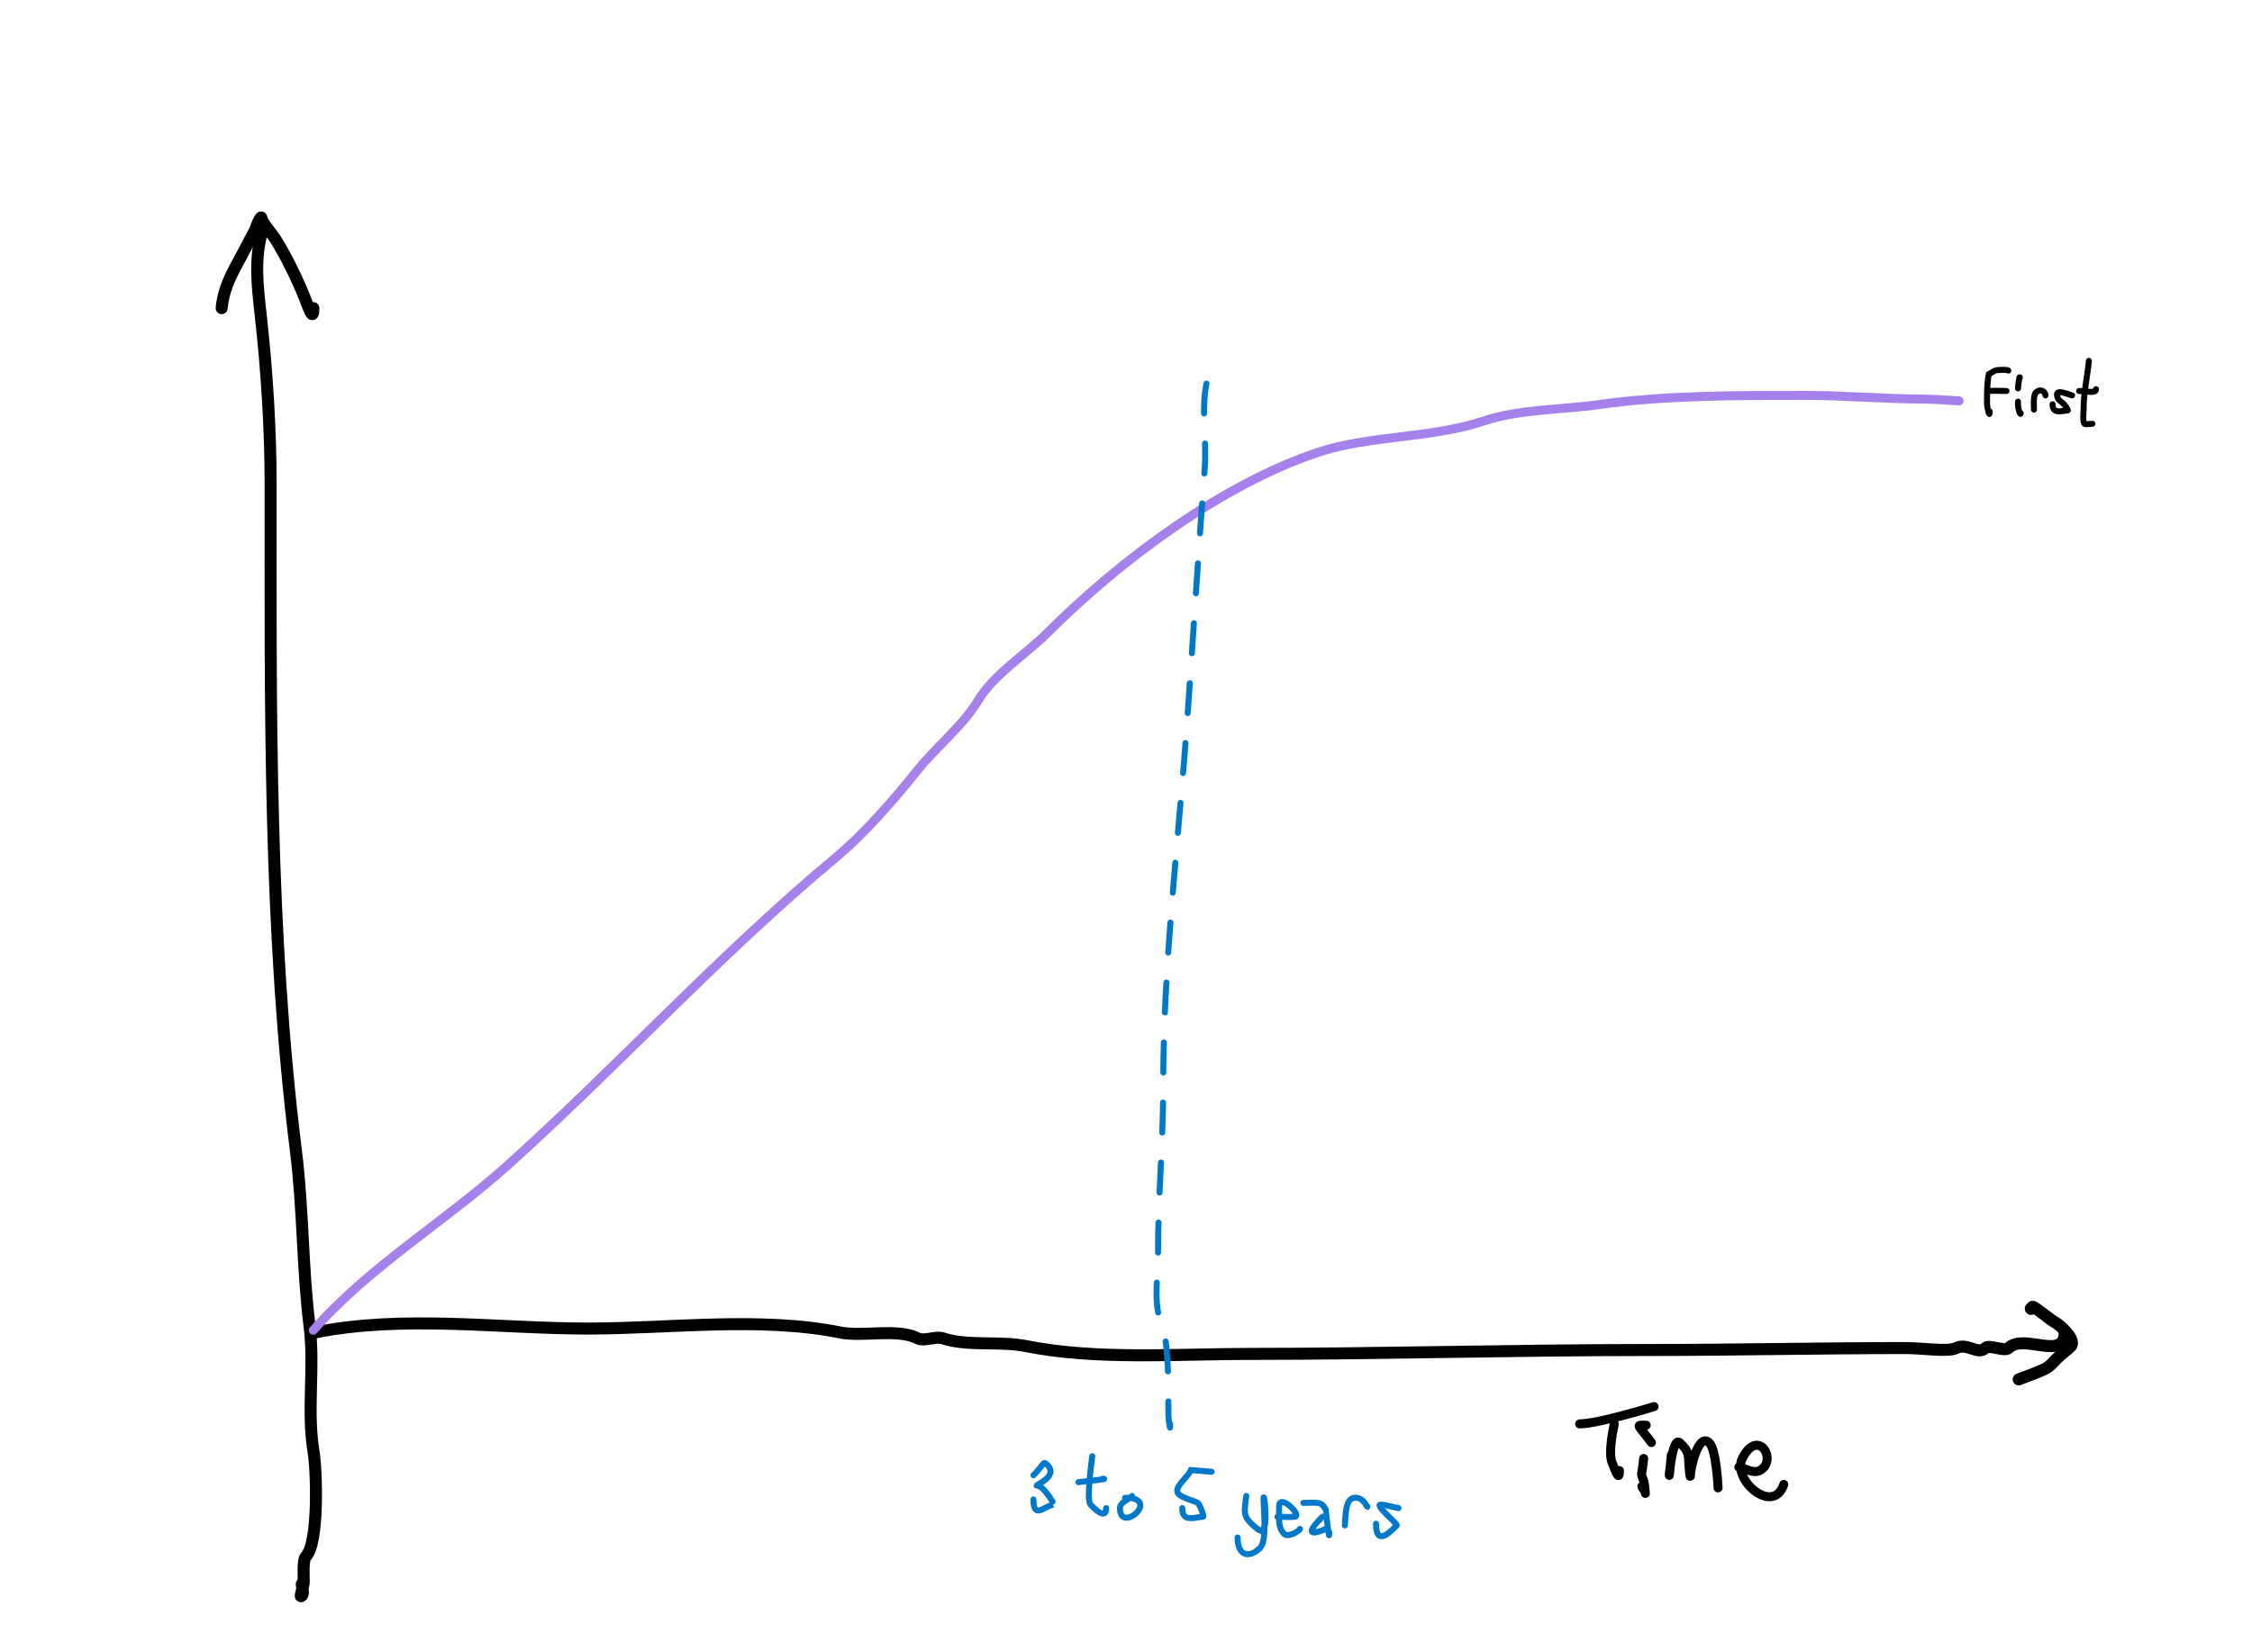
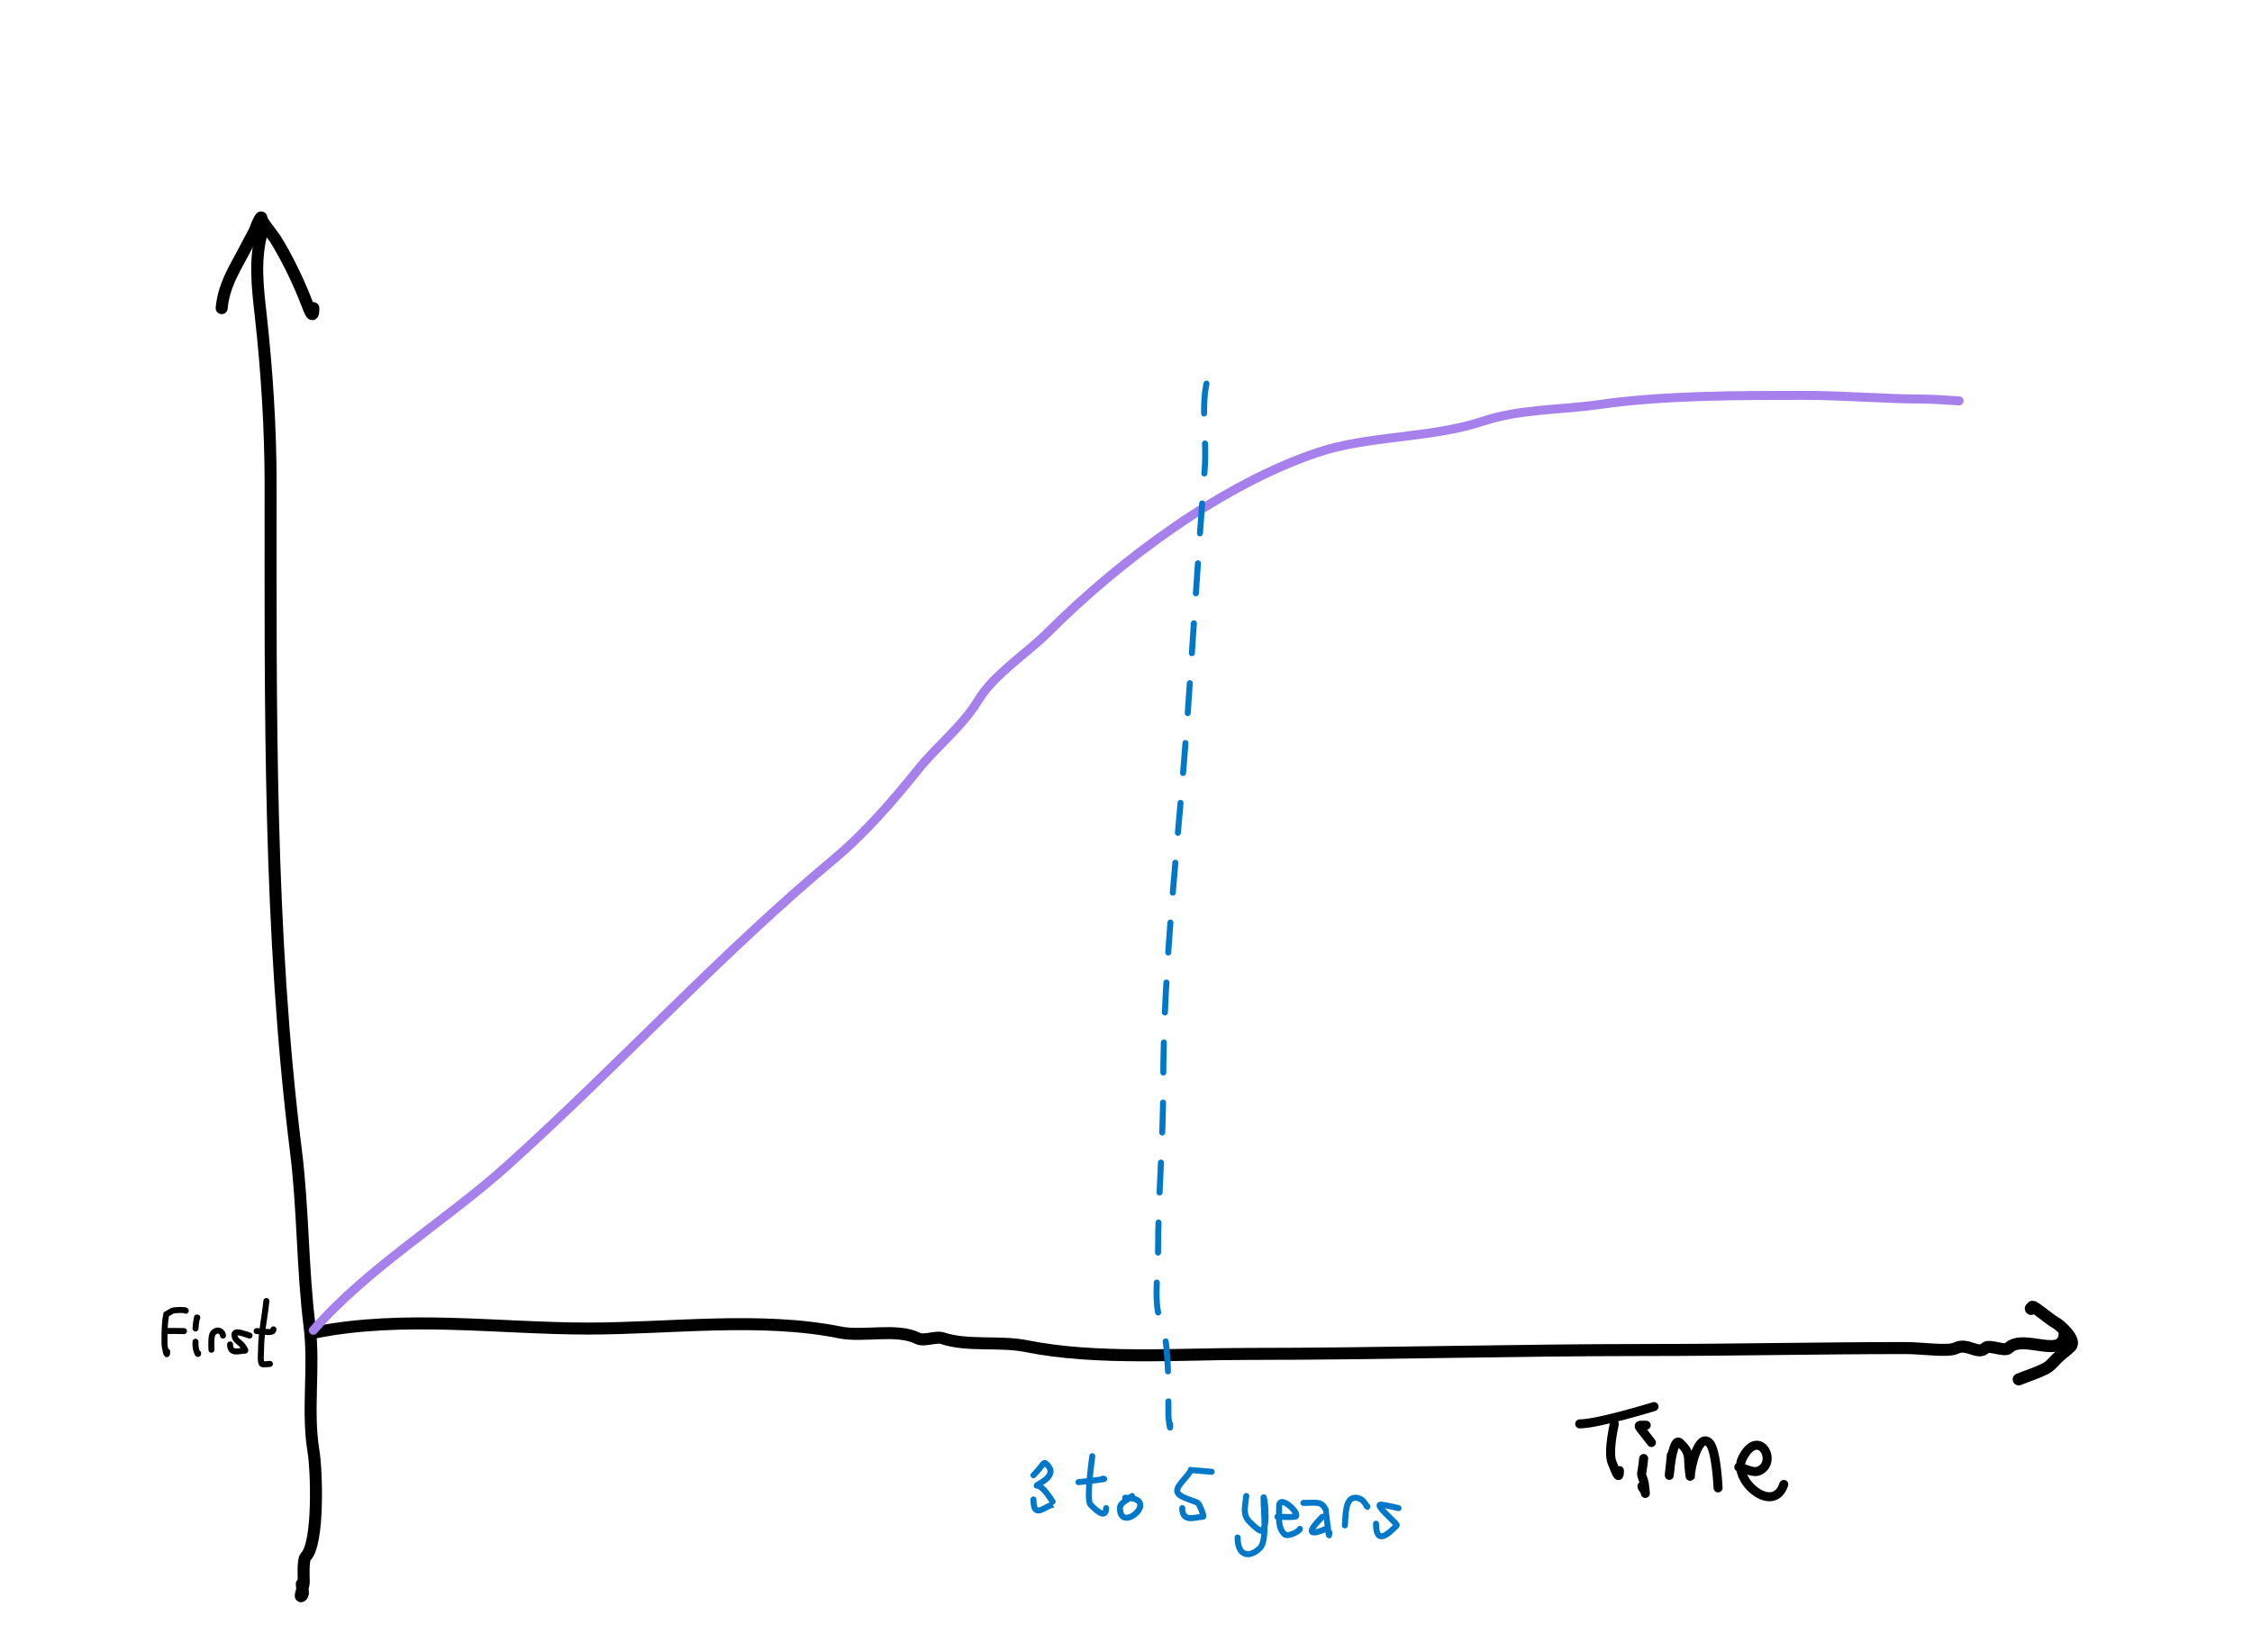
<svg xmlns="http://www.w3.org/2000/svg" xmlns:ns1="https://boxy-svg.com" viewBox="0 0 750 550" width="750px" height="550px">
  <defs>
    <ns1:export>
      <ns1:file format="svg" path="skill_time_graph.svg" />
    </ns1:export>
  </defs>
  <g>
    <path style="stroke: rgb(0, 0, 0); fill: none; stroke-width: 4px; stroke-linecap: round; stroke-linejoin: round;" d="M 73.824 102.619 C 74.574 94.365 78.841 88.551 82.466 81.302 C 83.456 79.321 84.692 77.505 85.347 75.54 C 85.701 74.478 87.075 71.54 87.075 72.66 C 87.075 73.813 90.819 78.189 91.684 79.573 C 95.311 85.376 98.931 92.794 101.478 99.162 C 103.091 103.195 104.359 107.158 104.359 102.619">
      </path>
    <path style="stroke: rgb(0, 0, 0); fill: none; stroke-width: 4px; stroke-linecap: round; stroke-linejoin: round;" d="M 104.922 443.777 C 134.333 437.857 166.213 442.478 195.909 442.478 C 222.999 442.478 253.191 438.422 279.795 443.777 C 287.464 445.32 298.769 442.284 305.608 445.725 C 307.835 446.846 311.613 444.926 313.996 445.725 C 322.166 448.466 332.985 446.56 341.744 448.323 C 365.005 453.005 392.38 450.921 415.952 450.921 C 459.432 450.921 504.271 449.622 548.237 449.622 C 576.904 449.622 605.54 448.973 634.706 448.973 C 640.357 448.973 648.786 450.33 651.483 448.973 C 655.174 447.115 658.76 451.391 661.163 448.973 C 662.453 447.674 667.616 450.272 668.907 448.973 C 673.913 443.933 687.62 453.411 687.62 443.777">
      </path>
    <path style="stroke: rgb(0, 0, 0); fill: none; stroke-width: 4px; stroke-linecap: round; stroke-linejoin: round;" d="M 87.525 76.187 C 84.561 86.066 85.744 95.226 86.876 105.412 C 88.903 123.66 90.123 142.877 90.123 161.265 C 90.123 235.441 89.428 310.274 98.566 383.378 C 100.988 402.756 100.692 422.468 103.112 441.829 C 104.821 455.503 102.151 469.833 104.411 483.394 C 105.46 489.688 106.27 514.007 101.813 518.464 C 100.804 519.473 101.164 525.483 101.164 526.907 C 101.164 528.438 99.432 532.536 100.514 531.453 C 101.355 530.612 100.514 529.1 100.514 527.556">
      </path>
    <path style="stroke: rgb(0, 0, 0); fill: none; stroke-width: 4px; stroke-linecap: round; stroke-linejoin: round;" d="M 672.297 459.41 C 675.369 458.181 678.365 457.24 680.939 455.954 C 682.794 455.026 683.592 453.876 684.971 452.497 C 686.729 450.739 688.094 449.951 689.581 448.464 C 691.771 446.273 685.855 441.128 684.395 440.398 C 682.899 439.65 677.743 435.213 676.906 435.213 C 676.778 435.213 676.33 436.375 676.33 435.789">
      </path>
  </g>
  <g transform="matrix(1, 0, 0, 1, -15.55558, -120.9879)">
    <path style="stroke: rgb(0, 0, 0); fill: none; stroke-width: 3px; stroke-linecap: round; transform-origin: 59.708px 282.559px 0px;" d="M 43.288 273.73 C 41.191 273.101 38.909 271.023 36.95 272.002 C 34.289 273.333 29.977 278.28 32.918 281.22 C 35.646 283.949 40.918 285.188 43.288 287.558 C 43.729 287.999 45.375 292.96 44.44 293.895 C 39.42 298.915 30.613 296.42 30.613 289.862" transform="matrix(0.258819, -0.965926, 0.965926, 0.258819, 0, 0)" />
    <path style="stroke: rgb(0, 0, 0); fill: none; stroke-width: 3px; stroke-linecap: round; transform-origin: 59.708px 282.559px 0px;" d="M 51.354 273.154 C 49.567 279.706 50.201 282.586 50.201 288.71 C 50.201 290.472 50.056 291.876 50.778 293.319 C 51.132 294.027 51.354 296.415 51.354 295.623 C 51.354 295.555 53.658 292.743 53.658 292.743" transform="matrix(0.258819, -0.965926, 0.965926, 0.258819, 0, 0)" />
    <path style="stroke: rgb(0, 0, 0); fill: none; stroke-width: 3px; stroke-linecap: round; transform-origin: 59.708px 282.559px 0px;" d="M 58.843 284.101 C 56.389 286.555 54.388 287.98 52.506 289.862 C 51.428 290.94 59.42 295.047 59.42 295.047" transform="matrix(0.258819, -0.965926, 0.965926, 0.258819, 0, 0)" />
    <path style="stroke: rgb(0, 0, 0); fill: none; stroke-width: 3px; stroke-linecap: round; transform-origin: 59.708px 282.559px 0px;" d="M 65.181 285.253 C 64.719 289.869 69.214 301.243 69.214 295.047" transform="matrix(0.258819, -0.965926, 0.965926, 0.258819, 0, 0)" />
    <path style="stroke: rgb(0, 0, 0); fill: none; stroke-width: 3px; stroke-linecap: round; transform-origin: 59.708px 282.559px 0px;" d="M 64.029 276.611 C 62.718 270.059 62.876 271.65 62.876 269.697" transform="matrix(0.258819, -0.965926, 0.965926, 0.258819, 0, 0)" />
    <path style="stroke: rgb(0, 0, 0); fill: none; stroke-width: 3px; stroke-linecap: round; transform-origin: 59.708px 282.559px 0px;" d="M 76.127 268.545 C 75.603 273.794 73.794 284.015 75.551 289.286 C 76.095 290.916 79.584 301.591 79.584 295.047" transform="matrix(0.258819, -0.965926, 0.965926, 0.258819, 0, 0)" />
    <path style="stroke: rgb(0, 0, 0); fill: none; stroke-width: 3px; stroke-linecap: round; transform-origin: 59.708px 282.559px 0px;" d="M 85.346 267.969 C 84.97 271.722 82.886 283.215 84.769 286.981 C 85.176 287.795 88.802 300.636 88.802 293.895" transform="matrix(0.258819, -0.965926, 0.965926, 0.258819, 0, 0)" />
  </g>
  <g>
    <path style="stroke: rgb(0, 0, 0); fill: none; stroke-width: 3px; stroke-linecap: round;" d="M 526.088 474.224 C 532.206 474.224 550.861 468.463 550.861 468.463" />
    <path style="stroke: rgb(0, 0, 0); fill: none; stroke-width: 3px; stroke-linecap: round;" d="M 537.61 474.224 C 537.092 476.818 535.507 484.42 537.034 487.475 C 537.461 488.328 539.339 494.311 539.339 489.78" />
    <path style="stroke: rgb(0, 0, 0); fill: none; stroke-width: 3px; stroke-linecap: round;" d="M 547.405 485.747 C 546.727 492.522 546.254 489.784 547.405 493.236 C 547.834 494.525 547.981 498.627 547.981 497.269 C 547.981 496.299 546.829 495.78 546.829 494.965" />
    <path style="stroke: rgb(0, 0, 0); fill: none; stroke-width: 3px; stroke-linecap: round;" d="M 549.981 480.436 C 545.229 474.099 544.583 474.675 548.253 474.675" />
    <path style="stroke: rgb(0, 0, 0); fill: none; stroke-width: 3px; stroke-linecap: round;" d="M 556.623 484.594 C 556.431 486.515 556.221 488.434 556.047 490.356 C 555.554 495.774 556.669 477.727 559.503 480.561 C 560.865 481.923 562.384 483.211 562.384 486.323 C 562.384 488.062 562.96 493.247 562.96 491.508 C 562.96 488.986 565.633 476.897 569.298 480.561 C 571.624 482.887 572.178 495.541 572.178 495.541" />
    <path style="stroke: rgb(0, 0, 0); fill: none; stroke-width: 3px; stroke-linecap: round;" d="M 579.092 488.627 C 581.383 489.085 583.916 490.824 586.006 489.78 C 592.269 486.648 585.566 475.104 580.244 485.747 C 576.705 492.825 590.582 504.858 594.071 494.389" />
  </g>
  <g>
    <path style="stroke-width: 3px; stroke-linecap: round; stroke: rgb(166, 129, 235); fill: none;" d="M 104.344 443.049 C 122.831 421.921 148.227 406.857 169.186 387.994 C 206.033 354.832 240.07 317.506 278.072 285.837 C 288.005 277.56 297.707 266.34 305.6 256.474 C 311.8 248.724 320.669 241.759 325.787 233.229 C 330.953 224.619 342.043 217.584 349.032 210.595 C 373.287 186.34 407.201 161.231 438.955 150.647 C 456.045 144.95 476.574 146.059 494.01 140.248 C 506.201 136.184 519.835 136.558 532.548 134.742 C 554.354 131.627 579.368 131.683 601.061 131.683 C 614.371 131.683 627.852 132.907 640.822 132.907 C 643.59 132.907 652.445 133.519 652.445 133.519" />
-     <g>
+     <g transform="matrix(1, 0, 0, 1, -606.9672, 313.1147)">
      <path style="stroke: rgb(0, 0, 0); fill: none; stroke-width: 2px; stroke-linecap: round;" d="M 668.836 123.432 C 668.836 123.012 664.961 123.157 664.411 123.432 C 663.897 123.689 662.346 124.612 662.346 124.612 C 661.671 127.986 661.756 131.219 661.756 134.642 C 661.756 135.259 662.641 139.785 662.641 137.002" />
      <path style="stroke: rgb(0, 0, 0); fill: none; stroke-width: 2px; stroke-linecap: round;" d="M 662.051 130.217 C 663.444 130.078 668.246 130.217 668.246 130.217" />
      <path style="stroke: rgb(0, 0, 0); fill: none; stroke-width: 2px; stroke-linecap: round;" d="M 672.081 133.757 C 671.853 136.032 672.966 138.63 672.966 137.592" />
      <path style="stroke: rgb(0, 0, 0); fill: none; stroke-width: 2px; stroke-linecap: round;" d="M 672.081 129.332 C 672.081 128.136 672.671 124.596 672.671 125.792" />
      <path style="stroke: rgb(0, 0, 0); fill: none; stroke-width: 2px; stroke-linecap: round;" d="M 677.391 136.412 C 677.391 135.619 677.089 131.7 677.981 130.807 C 679.75 129.038 681.226 130.693 681.226 131.692" />
      <path style="stroke: rgb(0, 0, 0); fill: none; stroke-width: 2px; stroke-linecap: round;" d="M 690.076 131.692 C 688.472 131.211 685.061 129.723 685.061 131.397 C 685.061 133.201 686.511 133.732 687.421 134.642 C 687.551 134.772 688.978 136.707 688.601 136.707 C 686.749 136.707 683.586 138.127 683.586 134.642" />
      <path style="stroke: rgb(0, 0, 0); fill: none; stroke-width: 2px; stroke-linecap: round;" d="M 692.436 130.217 C 694.724 130.217 698.041 131.206 698.041 129.627" />
      <path style="stroke: rgb(0, 0, 0); fill: none; stroke-width: 2px; stroke-linecap: round;" d="M 695.681 120.187 C 695.13 125.695 693.911 130.872 693.911 136.412 C 693.911 137.364 693.558 140.484 694.206 141.132 C 694.509 141.435 696.428 141.132 696.861 141.132" />
    </g>
  </g>
  <path style="fill: none; stroke-width: 2px; stroke-linecap: round; stroke-dasharray: 10px; stroke: rgb(0, 120, 201);" d="M 401.798 127.76 C 399.976 136.867 401.946 146.582 401.222 155.993 C 399.095 183.645 397.436 211.3 395.46 238.963 C 392.552 279.672 387.393 320.91 387.393 361.689 C 387.393 380.508 385.665 398.751 385.665 417.578 C 385.665 424.134 384.004 434.999 386.817 440.625 C 388.868 444.727 389.122 459.567 389.122 463.096 C 389.122 466.189 389.122 468.22 389.122 471.163 C 389.122 472.521 389.698 476.554 389.698 475.196 C 389.698 474.264 389.698 472.996 389.698 471.163">
    </path>
  <g style="">
    <path style="fill: none; stroke-linecap: round; stroke-width: 2px; stroke: rgb(0, 120, 201);" d="M 344.18 491.329 C 347.937 487.572 347.297 486.379 348.789 487.872 C 352.799 491.882 344.208 494.786 345.332 494.786 C 347.636 494.786 351.148 501.124 351.094 501.124 C 348.191 501.124 344.18 506.514 344.18 499.396" />
    <path style="fill: none; stroke-linecap: round; stroke-width: 2px; stroke: rgb(0, 120, 201);" d="M 359.161 493.634 C 361.863 493.364 369.943 492.482 367.227 492.482" />
    <path style="fill: none; stroke-linecap: round; stroke-width: 2px; stroke: rgb(0, 120, 201);" d="M 363.77 484.991 C 363.712 485.633 361.676 499.607 363.194 501.124 C 363.855 501.785 368.38 506.73 368.38 502.277" />
    <path style="fill: none; stroke-linecap: round; stroke-width: 2px; stroke: rgb(0, 120, 201);" d="M 377.022 498.243 C 375.678 499.588 372.989 500.375 372.989 502.277 C 372.989 511.142 387.001 498.82 374.717 498.82" />
    <path style="fill: none; stroke-linecap: round; stroke-width: 2px; stroke: rgb(0, 120, 201);" d="M 403.526 490.177 C 403.526 490.177 396.612 489.601 396.612 489.601 C 395.391 492.348 390.453 495.541 392.579 497.667 C 393.766 498.854 397.225 499.702 398.917 500.548 C 399.378 500.779 401.196 505.158 400.646 505.158 C 398.262 505.158 393.731 507.348 393.731 502.277" />
    <path style="fill: none; stroke-linecap: round; stroke-width: 2px; stroke: rgb(0, 120, 201);" d="M 415.05 498.243 C 414.677 501.978 413.745 504.429 416.202 506.886 C 416.586 507.27 419.615 510.388 420.236 509.767 C 421.936 508.066 421.388 505.082 421.388 502.277 C 421.388 501.108 420.812 497.651 420.812 498.82 C 420.812 503.091 422.055 513.133 419.66 515.529 C 416.247 518.941 412.169 518.479 412.169 512.072" />
    <path style="fill: none; stroke-linecap: round; stroke-width: 2px; stroke: rgb(0, 120, 201);" d="M 425.421 505.158 C 427.342 505.158 429.272 505.349 431.183 505.158 C 433.855 504.89 425.997 497.09 425.997 501.7 C 425.997 505.849 425.529 508.723 427.726 510.919 C 428.936 512.13 432.912 509.862 432.912 509.191" />
    <path style="fill: none; stroke-linecap: round; stroke-width: 2px; stroke: rgb(0, 120, 201);" d="M 440.402 505.158 C 431.821 513.738 441.554 509.191 441.554 509.191" />
    <path style="fill: none; stroke-linecap: round; stroke-width: 2px; stroke: rgb(0, 120, 201);" d="M 434.064 500.548 C 438.745 500.548 440.066 499.876 441.554 502.853 C 441.618 502.98 442.707 514.79 442.707 510.343" />
    <path style="fill: none; stroke-linecap: round; stroke-width: 2px; stroke: rgb(0, 120, 201);" d="M 447.892 508.038 C 448.187 505.093 447.839 498.82 451.349 498.82 C 454.637 498.82 455.383 502.802 455.383 501.7" />
    <path style="fill: none; stroke-linecap: round; stroke-width: 2px; stroke: rgb(0, 120, 201);" d="M 465.754 502.277 C 463.833 501.893 461.941 501.319 459.992 501.124 C 457.258 500.851 465.622 507.594 465.178 508.038 C 462.82 510.396 458.264 515.119 458.264 507.462" />
  </g>
  <g style="visibility: hidden;">
    <path style="fill: none; stroke-width: 3px; stroke: rgb(129, 203, 139);" d="M 92.39 319.052 C 92.39 300.592 101.828 282.094 107.37 265.467 C 115.279 241.741 124.69 214.729 140.212 199.206 C 154.346 185.073 180.083 172.385 199.559 167.516 C 209.18 165.111 218.546 160.838 228.368 158.874 C 249.219 154.703 271.054 153.532 291.171 148.502 C 300.615 146.142 312.591 149.237 321.709 146.198 C 327.331 144.324 336.134 147.052 341.299 144.469 C 351.276 139.481 366.508 141.48 377.598 138.707 C 383.3 137.282 391.362 136.979 397.189 136.979 C 399.286 136.979 404.537 137.914 406.407 136.979 C 409.383 135.491 419.803 137.411 421.964 135.25 C 423.823 133.392 438.793 131.793 440.978 131.793 C 444.892 131.793 460.418 130.215 462.873 127.76 C 464.002 126.63 467.713 127.933 469.211 127.184 C 473.638 124.97 484.789 126.586 488.225 123.151 C 489.192 122.184 493.809 123.239 495.139 122.574 C 502.09 119.099 511.195 122.216 518.762 119.693 C 528.174 116.556 539.989 121.069 549.3 117.965 C 554.977 116.072 564.154 119.469 569.466 116.813 C 572.368 115.362 576.178 117.264 579.261 116.236 C 589.516 112.818 602.412 116.236 613.256 116.236 C 623.37 116.236 631.47 116.813 640.912 116.813 C 646.522 116.813 651.86 118.615 651.86 115.084" />
    <path style="fill: none; stroke-width: 3px; stroke: rgb(129, 203, 139);" d="M 92.39 289.09 C 93.805 274.936 100.917 265.814 105.066 253.367 C 113.905 226.849 124.957 205.82 141.941 188.835 C 146.971 183.805 153.144 181.217 159.803 177.888 C 172.747 171.415 184.637 162.892 200.711 158.874 C 208.362 156.961 218.31 153.243 225.487 149.655 C 230.392 147.202 237.912 146.981 243.349 145.622 C 255.71 142.531 266.834 138.946 279.648 134.674 C 306.034 125.878 337.274 127.643 365.499 121.998 C 392.145 116.669 420.58 121.048 446.74 114.508 C 454.942 112.457 464.633 114.882 472.668 112.203 C 482.403 108.958 494.556 112.59 504.358 109.322 C 506.65 108.558 510.282 110.393 512.424 109.322 C 520.901 105.084 533.407 110.011 542.386 107.018 C 549.015 104.808 558.365 105.865 565.433 105.865 C 581.1 105.865 596.121 106.441 610.951 106.441 C 622.496 106.441 632.698 105.865 643.793 105.865 C 645.651 105.865 653.588 104.713 653.588 104.713" />
  </g>
-   <g style="visibility: hidden;">
+   <g style="visibility: hidden;" transform="matrix(1, 0, 0, 1, -640.1639, 211.4754)">
    <path style="stroke: rgb(0, 0, 0); fill: none; stroke-width: 2px; stroke-linecap: round;" d="M 670.298 98.951 C 668.2 98.322 665.508 95.674 663.96 97.222 C 661.257 99.925 657.705 105.331 663.383 108.17 C 666.762 109.859 676.503 104.669 672.602 101.256 C 670.791 99.671 666.264 100.205 666.264 97.799" />
    <path style="stroke: rgb(0, 0, 0); fill: none; stroke-width: 2px; stroke-linecap: round;" d="M 674.907 94.918 C 675.958 94.918 686.058 92.613 683.55 92.613" />
    <path style="stroke: rgb(0, 0, 0); fill: none; stroke-width: 2px; stroke-linecap: round;" d="M 679.516 86.851 C 679.516 89.179 676.675 102.447 678.94 104.713 C 680.864 106.637 684.702 104.713 684.702 104.713" />
    <path style="stroke: rgb(0, 0, 0); fill: none; stroke-width: 2px; stroke-linecap: round;" d="M 685.854 85.699 C 687.152 90.024 687.583 89.862 687.583 92.613 C 687.583 94.466 688.159 95.44 688.159 97.222 C 688.159 98.183 688.159 99.143 688.159 100.103 C 688.159 110.786 689.049 91.199 693.345 95.494 C 694.635 96.784 696.226 108.026 696.226 105.289" />
    <path style="stroke: rgb(0, 0, 0); fill: none; stroke-width: 2px; stroke-linecap: round;" d="M 702.564 100.68 C 704.1 99.527 705.728 98.487 707.173 97.222 C 710.863 93.994 703.946 90.425 701.411 95.494 C 697.036 104.244 707.411 108.508 712.359 103.56" />
    <path style="stroke: rgb(0, 0, 0); fill: none; stroke-width: 2px; stroke-linecap: round;" d="M 712.935 97.222 C 713.319 99.335 713.734 101.442 714.087 103.56 C 715.248 110.526 713.265 96.892 715.816 94.342 C 717.539 92.618 721.578 96.646 721.578 96.646" />
  </g>
  <path style="fill: none; stroke-width: 2px; stroke-linecap: round; stroke-dasharray: 10px; stroke: rgb(0, 120, 201); visibility: hidden;" d="M 110.827 192.292 C 110.827 234.422 111.98 276.833 111.98 319.052 C 111.98 329.039 111.98 339.026 111.98 349.013 C 111.98 353.542 110.695 358.412 111.98 362.265 C 113.305 366.241 110.435 372.611 111.98 377.246 C 113.179 380.845 110.297 386.557 111.98 389.922 C 116.844 399.651 111.082 414.631 116.013 424.492 C 117.822 428.111 115.276 434.703 117.741 437.168 C 119.289 438.716 118.48 444.407 119.47 446.387 C 123.114 453.674 121.775 465.364 121.775 474.044 C 121.775 477.039 122.373 482.664 120.622 484.415 C 117.971 487.066 121.775 498.82 121.775 498.82">
    </path>
  <g style="visibility: hidden;">
    <path style="fill: none; stroke-width: 2px; stroke-linecap: round; stroke: rgb(0, 120, 201);" d="M 112.556 517.257 C 113.324 515.529 114.158 513.828 114.861 512.072 C 117.949 504.35 115.437 523.595 115.437 523.595" />
    <path style="fill: none; stroke-width: 2px; stroke-linecap: round; stroke: rgb(0, 120, 201);" d="M 112.556 526.476 C 115.19 525.686 120.622 524.748 120.622 524.748" />
    <path style="fill: none; stroke-width: 2px; stroke-linecap: round; stroke: rgb(0, 120, 201);" d="M 131.57 518.986 C 131.112 521.277 128.765 527.552 130.417 525.9 C 131.586 524.732 133.298 520.215 133.298 521.867 C 133.298 524.588 136.147 527.085 138.484 524.748 C 141.674 521.558 138.73 518.41 137.908 518.41" />
    <path style="fill: none; stroke-width: 2px; stroke-linecap: round; stroke: rgb(0, 120, 201);" d="M 143.093 520.714 C 155.489 523.194 147.312 510.272 143.67 523.019 C 143.069 525.122 151.736 527.249 151.736 524.748" />
    <path style="fill: none; stroke-width: 2px; stroke-linecap: round; stroke: rgb(0, 120, 201);" d="M 154.041 521.291 C 162.183 515.184 156.955 514.92 153.465 518.41 C 149.412 522.462 161.531 527.219 161.531 523.019" />
    <path style="fill: none; stroke-width: 2px; stroke-linecap: round; stroke: rgb(0, 120, 201);" d="M 164.412 504.581 C 164.412 510.892 164.988 525.324 164.988 525.324" />
    <path style="fill: none; stroke-width: 2px; stroke-linecap: round; stroke: rgb(0, 120, 201);" d="M 169.021 517.833 C 160.508 526.347 163.225 520.103 166.717 523.595 C 167.621 524.5 168.361 525.324 170.174 525.324" />
    <path style="fill: none; stroke-width: 2px; stroke-linecap: round; stroke: rgb(0, 120, 201);" d="M 179.393 520.138 C 183.759 520.575 192.645 520.714 192.645 520.714" />
    <path style="fill: none; stroke-width: 2px; stroke-linecap: round; stroke: rgb(0, 120, 201);" d="M 209.354 518.41 C 204.894 517.518 197.807 519.538 203.016 524.748 C 204.46 526.192 209.354 524.172 209.354 524.172" />
    <path style="fill: none; stroke-width: 2px; stroke-linecap: round; stroke: rgb(0, 120, 201);" d="M 219.149 523.019 C 217.259 523.859 214.85 523.861 213.387 525.324 C 209.63 529.081 218.573 531.609 218.573 531.086 C 218.573 529.797 220.301 527.629 220.301 527.629" />
    <path style="fill: none; stroke-width: 2px; stroke-linecap: round; stroke: rgb(0, 120, 201);" d="M 215.692 518.41 C 217.654 519.282 221.454 519.143 221.454 521.291 C 221.454 524.82 221.454 527.629 221.454 527.629" />
    <path style="fill: none; stroke-width: 2px; stroke-linecap: round; stroke: rgb(0, 120, 201);" d="M 226.063 521.867 C 225.871 523.787 225.662 525.706 225.487 527.629 C 224.987 533.126 225.406 516.6 228.368 519.562 C 230.661 521.855 230.167 522.007 231.825 525.324 C 231.963 525.6 231.728 530.509 231.825 530.509 C 232.871 530.509 232.401 528.781 232.401 528.781" />
    <path style="fill: none; stroke-width: 2px; stroke-linecap: round; stroke: rgb(0, 120, 201);" d="M 249.687 530.509 C 249.302 528.589 248.885 526.675 248.534 524.748 C 247.586 519.532 250.428 519.728 252.567 521.867 C 253.024 522.324 253.144 527.629 253.144 527.629 C 253.144 527.629 255.448 520.186 255.448 520.714 C 255.448 521.079 258.062 523.328 258.329 523.595 C 259.227 524.493 258.905 529.865 258.905 529.933 C 258.905 530.509 258.905 532.238 258.905 531.662 C 258.905 531.44 258.905 529.933 258.905 529.933" />
    <path style="fill: none; stroke-width: 2px; stroke-linecap: round; stroke: rgb(0, 120, 201);" d="M 266.972 521.867 C 265.435 523.019 262.363 523.403 262.363 525.324 C 262.363 529.29 265.872 532.761 268.7 529.933 C 268.727 529.906 270.188 524.051 269.277 523.595 C 267.809 522.861 264.667 521.867 264.667 521.867" />
    <path style="fill: none; stroke-width: 2px; stroke-linecap: round; stroke: rgb(0, 120, 201);" d="M 278.496 523.019 C 276.767 523.787 274.963 524.405 273.31 525.324 C 272.134 525.977 276.305 533.853 279.648 530.509 C 282.01 528.147 279.914 516.637 278.496 513.8 C 278.431 513.671 275.325 506.596 277.343 508.615" />
    <path style="fill: none; stroke-width: 2px; stroke-linecap: round; stroke: rgb(0, 120, 201);" d="M 284.833 521.867 C 284.798 522.218 283.592 530.509 285.986 530.509 C 287.201 530.509 289.443 532.876 289.443 531.662 C 289.443 530.746 287.714 530.111 287.714 528.781" />
    <path style="fill: none; stroke-width: 2px; stroke-linecap: round; stroke: rgb(0, 120, 201);" d="M 285.634 515.161 C 285.028 513.798 283.342 510.759 284.834 510.759" />
    <path style="fill: none; stroke-width: 2px; stroke-linecap: round; stroke: rgb(0, 120, 201);" d="M 300.964 511.81 C 299.088 512.643 297.131 513.314 295.337 514.31 C 295.088 514.449 296.332 522.808 296.587 523.063 C 298.655 525.131 294.287 531.816 297.212 531.816 C 298.072 531.816 297.446 529.315 296.587 529.315" />
    <path style="fill: none; stroke-width: 2px; stroke-linecap: round; stroke: rgb(0, 120, 201);" d="M 292.211 525.564 C 292.764 525.318 301.589 521.813 301.589 521.813 C 301.852 522.999 302.479 528.33 303.464 529.315 C 303.738 529.589 307.841 532.52 307.841 531.191 C 307.841 530.266 309.162 528.62 309.716 528.065 C 309.795 527.986 309.312 522.033 310.341 523.063 C 311.302 524.024 310.341 530.446 310.341 531.816 C 310.341 533.9 312.425 538.068 310.341 538.068 C 307.05 538.068 302.214 540.208 302.214 535.567" />
  </g>
  <path style="fill: none; stroke-width: 2px; stroke-linecap: round; stroke-dasharray: 10px; stroke: rgb(0, 120, 201); visibility: hidden;" d="M 154.617 153.112 C 152.297 176.312 150.584 199.415 150.584 222.83 C 150.584 229.711 147.929 242.297 150.584 247.605 C 154.24 254.918 148.715 268.94 150.584 276.414 C 152.712 284.929 150.456 292.806 151.736 301.766 C 154.12 318.455 154.617 337.017 154.617 353.622 C 154.617 376.19 154.617 400.217 154.617 421.612 C 154.617 429.301 155.769 434.869 155.769 443.506 C 155.769 445.521 156.319 461.84 156.319 460.21">
    </path>
  <g transform="matrix(1, 0, 0, 1, 8.140557, 3.618026)" style="visibility: hidden;">
    <path style="fill: none; stroke-width: 2px; stroke-linecap: round; stroke: rgb(0, 120, 201);" d="M 139.038 472.422 C 140.705 470.964 142.473 469.612 144.04 468.046 C 144.629 467.457 144.04 464.712 144.04 465.545 C 144.04 469.653 144.04 473.219 144.04 476.799 C 144.04 478.674 144.04 484.301 144.04 482.426 C 144.04 481.8 144.04 480.55 144.04 480.55" />
    <path style="fill: none; stroke-width: 2px; stroke-linecap: round; stroke: rgb(0, 120, 201);" d="M 140.288 483.051 C 142.416 483.051 149.666 483.676 149.666 483.676" />
    <path style="fill: none; stroke-width: 2px; stroke-linecap: round; stroke: rgb(0, 120, 201);" d="M 156.544 484.926 C 156.223 483.325 154.042 472.422 157.169 472.422 C 159.803 472.422 160.92 475.406 160.92 477.424 C 160.92 478.898 161.545 483.274 161.545 481.8 C 161.545 479.941 161.617 471.797 162.796 471.797 C 167.12 471.797 167.172 489.469 167.172 483.676" />
    <path style="fill: none; stroke-width: 2px; stroke-linecap: round; stroke: rgb(0, 120, 201);" d="M 176.55 474.923 C 174.466 475.132 172.352 475.138 170.298 475.548 C 168.669 475.874 171.398 488.828 175.299 484.926 C 175.967 484.258 180.115 479.739 177.8 477.424 C 176.541 476.165 172.799 475.548 172.799 475.548" />
    <path style="fill: none; stroke-width: 2px; stroke-linecap: round; stroke: rgb(0, 120, 201);" d="M 183.427 477.424 C 183.01 479.508 182.557 481.585 182.177 483.676 C 180.207 494.508 183.297 472.917 186.553 476.174 C 188.794 478.414 187.587 481.367 189.054 484.301 C 189.613 485.419 189.054 489.303 189.054 488.052 C 189.054 487.48 189.679 485.551 189.679 485.551" />
    <path style="fill: none; stroke-width: 2px; stroke-linecap: round; stroke: rgb(0, 120, 201);" d="M 190.304 475.548 C 193.354 474.938 201.558 473.98 201.558 472.422" />
    <path style="fill: none; stroke-width: 2px; stroke-linecap: round; stroke: rgb(0, 120, 201);" d="M 195.306 461.794 C 195.306 465.388 193.059 482.054 195.931 484.926 C 198.621 487.617 201.558 483.051 201.558 483.051" />
    <path style="fill: none; stroke-width: 2px; stroke-linecap: round; stroke: rgb(0, 120, 201);" d="M 202.808 459.918 C 204.56 465.76 205.309 470.811 205.309 476.799 C 205.309 478.846 205.934 480.42 205.934 482.426 C 205.934 483.467 205.934 486.593 205.934 485.551 C 205.934 484.545 209.433 475.921 210.936 477.424 C 213.53 480.019 215.312 492.03 215.312 488.052" />
    <path style="fill: none; stroke-width: 2px; stroke-linecap: round; stroke: rgb(0, 120, 201);" d="M 220.939 478.049 C 222.49 478.049 234.693 479.086 234.693 477.424" />
    <path style="fill: none; stroke-width: 2px; stroke-linecap: round; stroke: rgb(0, 120, 201);" d="M 254.699 474.923 C 253.032 476.174 249.698 476.59 249.698 478.674 C 249.698 483.958 257.825 481.175 257.825 481.175" />
    <path style="fill: none; stroke-width: 2px; stroke-linecap: round; stroke: rgb(0, 120, 201);" d="M 265.327 478.049 C 254.787 485.954 267.203 484.753 267.203 481.175" />
    <path style="fill: none; stroke-width: 2px; stroke-linecap: round; stroke: rgb(0, 120, 201);" d="M 260.326 473.048 C 268.823 474.747 265.358 474.329 268.453 477.424 C 269.298 478.268 267.38 483.676 267.828 483.676 C 268.767 483.676 269.079 482.426 269.079 482.426" />
    <path style="fill: none; stroke-width: 2px; stroke-linecap: round; stroke: rgb(0, 120, 201);" d="M 272.83 478.674 C 272.83 497.281 271.274 468.366 277.206 474.298 C 278.733 475.825 279.082 478.07 279.082 481.175 C 279.082 482.634 279.082 487.01 279.082 485.551 C 279.082 485.282 278.457 483.676 278.457 483.676" />
    <path style="fill: none; stroke-width: 2px; stroke-linecap: round; stroke: rgb(0, 120, 201);" d="M 295.337 478.674 C 295.834 481.16 294.794 484.384 296.587 486.177 C 298.517 488.106 300.348 480.54 300.964 479.925 C 301.614 479.274 302.69 484.777 302.839 484.926 C 304.326 486.413 306.127 484.764 307.216 483.676 C 308.368 482.524 306.225 475.548 305.965 475.548 C 304.823 475.548 305.965 476.799 305.965 476.799" />
    <path style="fill: none; stroke-width: 2px; stroke-linecap: round; stroke: rgb(0, 120, 201);" d="M 312.217 479.925 C 311.989 482.206 312.217 489.094 312.217 486.802 C 312.217 484.811 312.08 477.424 312.842 477.424 C 314.569 477.424 317.844 479.925 317.844 479.925" />
    <path style="fill: none; stroke-width: 2px; stroke-linecap: round; stroke: rgb(0, 120, 201);" d="M 322.22 479.3 C 322.977 486.866 322.22 489.153 322.22 484.301" />
    <path style="fill: none; stroke-width: 2px; stroke-linecap: round; stroke: rgb(0, 120, 201);" d="M 320.97 472.422 C 319.137 463.258 321.595 466.17 321.595 466.17" />
    <path style="fill: none; stroke-width: 2px; stroke-linecap: round; stroke: rgb(0, 120, 201);" d="M 327.847 475.548 C 331.841 473.773 336.919 473.992 335.349 472.422" />
    <path style="fill: none; stroke-width: 2px; stroke-linecap: round; stroke: rgb(0, 120, 201);" d="M 330.348 460.544 C 330.792 464.982 330.386 488.639 337.225 481.8" />
    <path style="fill: none; stroke-width: 2px; stroke-linecap: round; stroke: rgb(0, 120, 201);" d="M 341.601 480.55 C 343.685 479.925 345.833 479.482 347.853 478.674 C 353.961 476.231 342.852 468.851 342.852 474.298 C 342.852 480.02 344.814 481.888 347.228 484.301 C 349.364 486.437 353.48 482.426 353.48 482.426" />
  </g>
+   <path style="fill: none; stroke-width: 3px; stroke: rgb(255, 157, 89); stroke-linecap: round; visibility: hidden;" d="M 102.964 518.927 C 117.804 517.443 130.601 515.687 142.031 511.96">
+     </path>
+   <path style="fill: none; stroke-width: 3px; stroke-linecap: round; stroke: rgb(255, 157, 89); visibility: hidden;" d="M 221.592 440.289 C 226.897 422.608 229.675 406.709 234.391 391.038 C 240.038 372.271 239.292 353.942 244.28 313.172 C 250.204 264.753 246.231 284.468 249.254 265.58 C 252.547 245.003 257.585 217.025 259.263 213.4 C 261.055 209.528 272.505 175.172 278.834 168.228 C 286.419 159.906 296.166 151.281 297.893 150.417">
+     </path>
+   <path style="fill: none; stroke-linecap: round; stroke: rgb(255, 157, 89); stroke-width: 3px; visibility: hidden;" d="M 298.348 149.975 C 312.045 137.99 326.856 130.255 343.168 122.099 C 354.11 116.628 366.653 108.805 379.243 104.608 C 387.592 101.825 395.344 95.254 403.839 93.13 C 417.198 89.79 435.928 85.011 448.112 78.919 C 455.596 75.177 498.504 63.595 505.185 69.319 C 515.807 78.419 503.263 410.719 518.813 408.127 C 536.27 405.218 514.515 68.116 531.728 64.673 C 541.196 62.779 595.653 54.869 604.982 54.869 C 612.875 54.869 625.579 53.042 631.765 49.95 C 632.529 49.567 641.057 48.652 641.057 48.31">
+     </path>
+   <g transform="matrix(1, 0, 0, 1, -597.541, 475)" style="visibility: hidden;">
+     <path style="stroke: rgb(0, 0, 0); fill: none; stroke-width: 2px; stroke-linecap: round;" d="M 653.846 45.481 C 654.084 46.673 654.344 47.86 654.561 49.056 C 655.234 52.76 653.269 45.343 654.561 44.051 C 656.708 41.903 660.281 44.051 660.281 44.051" />
+     <path style="stroke: rgb(0, 0, 0); fill: none; stroke-width: 2px; stroke-linecap: round;" d="M 664.214 41.906 C 663.972 44.328 663.665 47.077 664.929 48.341 C 665.469 48.881 666.717 50.534 666.717 49.771 C 666.717 49.444 669.332 45.011 669.577 44.766 C 669.626 44.717 669.934 42.214 669.934 42.263 C 669.934 46.638 668.988 48.699 671.722 48.699" />
+     <path style="stroke: rgb(0, 0, 0); fill: none; stroke-width: 2px; stroke-linecap: round;" d="M 679.587 43.336 C 678.396 42.978 677.232 42.507 676.012 42.263 C 675.978 42.256 674.269 44.452 674.94 45.123 C 675.061 45.245 680.149 48.341 679.23 48.341 C 678.764 48.341 674.94 53.334 674.94 48.341" />
+     <path style="stroke: rgb(0, 0, 0); fill: none; stroke-width: 2px; stroke-linecap: round;" d="M 681.733 42.263 C 684.116 41.787 688.883 40.833 688.883 40.833" />
+     <path style="stroke: rgb(0, 0, 0); fill: none; stroke-width: 2px; stroke-linecap: round;" d="M 684.593 32.61 C 684.327 35.537 682.311 46.059 684.593 48.341 C 685.969 49.717 688.023 47.984 688.883 47.984" />
+   </g>
+   <path style="fill: none; stroke: rgb(0, 120, 201); stroke-width: 2px; stroke-linecap: round; stroke-dasharray: 8px; visibility: hidden;" d="M 222.946 412.93 C 219.211 431.603 222.21 450.921 222.21 469.609 C 222.21 473.385 222.439 510.398 222.439 510.398">
+     </path>
+   <g style="visibility: hidden;">
+     <path style="fill: none; stroke: rgb(0, 120, 201); stroke-width: 2px; stroke-linecap: round;" d="M 201.338 525.648 C 201.939 522.642 203.278 517.938 207.125 519.861 C 213.427 523.012 204.714 529.024 204.714 529.024 C 204.714 529.024 209.536 528.146 209.536 531.435 C 209.536 537.056 202.302 537.482 202.302 533.364" />
+     <path style="fill: none; stroke: rgb(0, 120, 201); stroke-width: 2px; stroke-linecap: round;" d="M 221.592 529.506 C 216.332 541.342 223.521 524.777 223.521 526.13 C 223.521 527.156 225.933 528.758 225.933 530.953 C 225.933 532.409 225.45 536.749 225.45 535.293 C 225.45 533.594 227.217 524.039 229.309 526.13 C 231.009 527.831 229.776 536.755 231.72 534.811" />
+     <path style="fill: none; stroke: rgb(0, 120, 201); stroke-width: 2px; stroke-linecap: round;" d="M 240.4 529.506 C 239.275 530.631 238.072 531.684 237.025 532.882 C 234.47 535.802 241.585 541.121 243.776 536.74 C 244.423 535.445 246.043 529.024 242.812 529.024 C 241.491 529.024 238.471 529.988 238.471 529.988" />
+     <path style="fill: none; stroke: rgb(0, 120, 201); stroke-width: 2px; stroke-linecap: round;" d="M 247.634 537.704 C 247.432 535.683 246.531 533.159 247.152 531.917 C 247.791 530.639 246.717 528.494 247.634 527.577 C 251.52 523.691 253.421 528.885 253.421 532.4 C 253.421 533.28 253.903 536.74 253.903 536.74" />
+     <path style="fill: none; stroke: rgb(0, 120, 201); stroke-width: 2px; stroke-linecap: round;" d="M 258.244 527.577 C 259.934 527.07 267.947 524.684 267.889 524.684" />
+     <path style="fill: none; stroke: rgb(0, 120, 201); stroke-width: 2px; stroke-linecap: round;" d="M 263.548 515.039 C 263.227 516.807 262.936 518.581 262.584 520.343 C 262.146 522.534 259.206 534.327 261.137 536.258 C 262.01 537.131 266.442 537.704 266.442 537.704" />
+     <path style="fill: none; stroke: rgb(0, 120, 201); stroke-width: 2px; stroke-linecap: round;" d="M 271.265 514.074 C 270.965 517.07 270.782 519.799 270.782 522.755 C 270.782 524.913 270.3 526.408 270.3 528.542 C 270.3 529.828 270.3 531.114 270.3 532.4 C 270.3 547.605 270.739 522.712 276.087 528.059 C 277.443 529.415 277.534 541.441 277.534 538.187" />
+     <path style="fill: none; stroke: rgb(0, 120, 201); stroke-width: 2px; stroke-linecap: round;" d="M 288.143 529.988 C 286.697 529.345 285.273 528.647 283.803 528.059 C 282.722 527.627 281.345 531.388 282.356 532.4 C 282.765 532.808 288.535 534.902 286.697 536.74 C 285.054 538.383 279.945 540.197 279.945 535.293" />
+   </g>
+   <path style="stroke-width: 2px; stroke-linecap: round; stroke-dasharray: 8px; stroke: rgb(0, 120, 201); fill: none; visibility: hidden;" d="M 304.645 96.978 C 296.755 114.73 299.135 136.53 299.135 156.009 C 299.135 161.708 300.94 171.059 299.135 176.473 C 294.115 191.534 299.155 208.643 295.987 224.485 C 292.877 240.032 297.803 256.874 295.2 272.497 C 290.939 298.062 293.625 328.333 293.625 354.354 C 293.625 382.412 287.329 409.331 287.329 436.997 C 287.329 447.988 288.116 451.996 288.116 462.971 C 288.116 467.889 288.116 479.811 288.116 474.777">
+     </path>
+   <g style="visibility: hidden;">
+     <path style="fill: none; stroke: rgb(0, 120, 201); stroke-width: 2px; stroke-linecap: round;" d="M 278.671 492.137 C 280.129 491.044 281.672 490.057 283.044 488.857 C 283.843 488.158 284.683 485.062 284.683 486.124 C 284.683 495.277 283.59 504.708 283.59 504.708" />
+     <path style="fill: none; stroke: rgb(0, 120, 201); stroke-width: 2px; stroke-linecap: round;" d="M 279.764 506.895 C 283.445 506.158 289.056 505.801 289.056 505.801" />
+     <path style="fill: none; stroke: rgb(0, 120, 201); stroke-width: 2px; stroke-linecap: round;" d="M 304.36 497.056 C 304.32 497.461 302.973 505.213 303.814 506.895 C 304.039 507.345 306.496 508.585 307.093 507.988 C 308.855 506.226 310.073 504.214 311.466 501.429 C 312.036 500.288 311.466 496.327 311.466 497.603 C 311.466 500.149 310.016 502.142 308.733 504.708 C 307.367 507.441 315.443 514.943 311.466 518.919 C 311.205 519.181 299.988 517.826 299.988 517.826" />
+     <path style="fill: none; stroke: rgb(0, 120, 201); stroke-width: 2px; stroke-linecap: round;" d="M 316.385 504.162 C 318.207 504.162 320.037 504.327 321.851 504.162 C 323.464 504.015 324.379 498.696 322.944 498.696 C 320.935 498.696 319.465 500.336 319.118 500.336 C 318.345 500.336 317.478 501.202 317.478 501.975 C 317.478 505.025 317.865 507.282 319.118 508.534 C 320.904 510.32 325.677 508.534 325.677 508.534" />
+     <path style="fill: none; stroke: rgb(0, 120, 201); stroke-width: 2px; stroke-linecap: round;" d="M 335.516 503.615 C 333.24 504.298 327.824 505.761 329.503 507.441 C 333.917 511.855 333.668 506.895 336.062 506.895" />
+     <path style="fill: none; stroke: rgb(0, 120, 201); stroke-width: 2px; stroke-linecap: round;" d="M 328.957 499.789 C 334.242 498.732 333.745 498.018 335.516 499.789 C 337.679 501.952 335.516 507.988 335.516 507.988" />
+     <path style="fill: none; stroke: rgb(0, 120, 201); stroke-width: 2px; stroke-linecap: round;" d="M 340.982 508.534 C 341.08 507.555 342.028 499.789 343.715 499.789 C 346.021 499.789 348.634 499.242 348.634 499.242" />
+   </g>
+   <g style="visibility: hidden;">
+     <path style="fill: none; stroke: rgb(0, 0, 0); stroke-linecap: round; stroke-width: 2px;" d="M 549.203 381.812 C 548.007 382.343 546.831 382.92 545.616 383.406 C 541.343 385.115 544.364 370.596 548.406 374.638 C 551.512 377.743 548.804 382.615 548.804 387.79 C 548.804 389.744 549.399 393.173 548.007 394.565 C 544.407 398.165 541.63 391.058 541.63 389.384" />
+     <path style="fill: none; stroke: rgb(0, 0, 0); stroke-linecap: round; stroke-width: 2px;" d="M 553.587 373.841 C 553.656 374.528 553.433 381.657 554.384 382.609 C 555.159 383.383 557.572 384.501 557.572 383.406 C 557.572 382.071 559.565 379.827 559.565 377.428 C 559.565 376.092 559.964 372.107 559.964 373.442 C 559.964 375.769 558.514 379.708 559.565 381.812 C 560.73 384.14 562.355 383.007 562.355 383.007" />
+     <path style="fill: none; stroke: rgb(0, 0, 0); stroke-linecap: round; stroke-width: 2px;" d="M 567.536 359.094 C 567.012 364.859 566.739 370.44 566.739 376.232 C 566.739 377.824 566.036 381.202 566.739 382.609 C 567.311 383.753 569.928 385.04 569.928 382.609" />
+     <path style="fill: none; stroke: rgb(0, 0, 0); stroke-linecap: round; stroke-width: 2px;" d="M 580.688 364.275 C 580.157 362.947 579.686 361.592 579.094 360.29 C 576.111 353.727 574.525 365.967 574.312 367.464 C 573.763 371.306 575.109 374.899 575.109 378.623 C 575.109 379.782 575.422 381.641 575.906 382.609 C 576.143 383.084 575.906 384.734 575.906 384.203 C 575.906 384.061 574.248 382.147 573.913 381.812" />
+     <path style="fill: none; stroke: rgb(0, 0, 0); stroke-linecap: round; stroke-width: 2px;" d="M 569.928 375.833 C 570.83 375.669 577.61 375.778 579.094 375.036 C 579.766 374.7 579.937 373.442 580.688 373.442" />
+     <path style="fill: none; stroke: rgb(0, 0, 0); stroke-linecap: round; stroke-width: 2px;" d="M 594.239 377.029 C 592.802 377.827 588.023 380.538 589.457 383.406 C 589.911 384.315 593.018 388.213 594.638 386.594 C 599.282 381.95 595.649 378.623 591.848 378.623" />
+     <path style="fill: none; stroke: rgb(0, 0, 0); stroke-linecap: round; stroke-width: 2px;" d="M 608.986 371.051 C 608.431 370.052 605.018 363.062 603.406 364.674 C 602.584 365.496 603.355 367.217 603.007 368.261 C 601.914 371.539 602.648 379.498 604.203 382.609 C 605.371 384.945 603.007 388.702 603.007 386.594" />
+     <path style="fill: none; stroke: rgb(0, 0, 0); stroke-linecap: round; stroke-width: 2px;" d="M 599.819 381.413 C 601.672 380.857 603.464 379.819 605.399 379.819 C 606.138 379.819 608.986 380.425 608.986 379.42" />
+     <path style="fill: none; stroke: rgb(0, 0, 0); stroke-linecap: round; stroke-width: 2px;" d="M 556.377 412.5 C 554.933 413.078 553.092 412.995 551.993 414.094 C 547.905 418.182 555.978 417.283 555.978 417.283" />
+     <path style="fill: none; stroke: rgb(0, 0, 0); stroke-linecap: round; stroke-width: 2px;" d="M 549.601 408.116 C 554.611 407.615 554.535 407.47 556.775 409.71 C 557.281 410.216 557.572 418.444 557.572 417.681" />
+     <path style="fill: none; stroke: rgb(0, 0, 0); stroke-linecap: round; stroke-width: 2px;" d="M 567.138 409.312 C 555.075 410.518 571.338 413.481 568.333 416.486 C 567.031 417.788 563.769 418.298 562.355 416.884 C 562.217 416.746 561.957 414.891 561.957 414.891" />
+     <path style="fill: none; stroke: rgb(0, 0, 0); stroke-linecap: round; stroke-width: 2px;" d="M 571.92 408.514 C 572.717 409.577 573.666 410.542 574.312 411.703 C 574.782 412.551 571.892 416.058 573.116 417.283 C 573.502 417.668 575.652 418.732 576.304 418.08 C 577.7 416.684 578.38 415.207 579.493 414.094 C 579.745 413.842 579.891 411.292 579.891 410.906 C 579.891 410.374 579.891 408.78 579.891 409.312 C 579.891 414.536 578.706 418.888 581.486 421.667 C 581.876 422.057 582.42 426.71 581.884 427.246 C 580.903 428.228 578 429.689 576.304 428.841 C 575.046 428.211 572.319 424.855 572.319 424.855" />
+     <path style="fill: none; stroke: rgb(0, 0, 0); stroke-linecap: round; stroke-width: 2px;" d="M 584.275 411.304 C 584.408 412.633 584.563 413.959 584.674 415.29 C 585.276 422.511 583.958 412.419 586.268 410.109 C 586.597 409.78 588.539 408.394 589.058 408.913 C 590.78 410.635 589.855 416.884 589.855 416.884" />
+     <path style="fill: none; stroke: rgb(0, 0, 0); stroke-linecap: round; stroke-width: 2px;" d="M 600.616 410.906 C 599.287 411.304 596.63 410.714 596.63 412.101 C 596.63 414.319 595.645 416.696 597.029 418.08 C 598.854 419.905 603.804 417.495 603.804 415.29" />
+   </g>
</svg>
